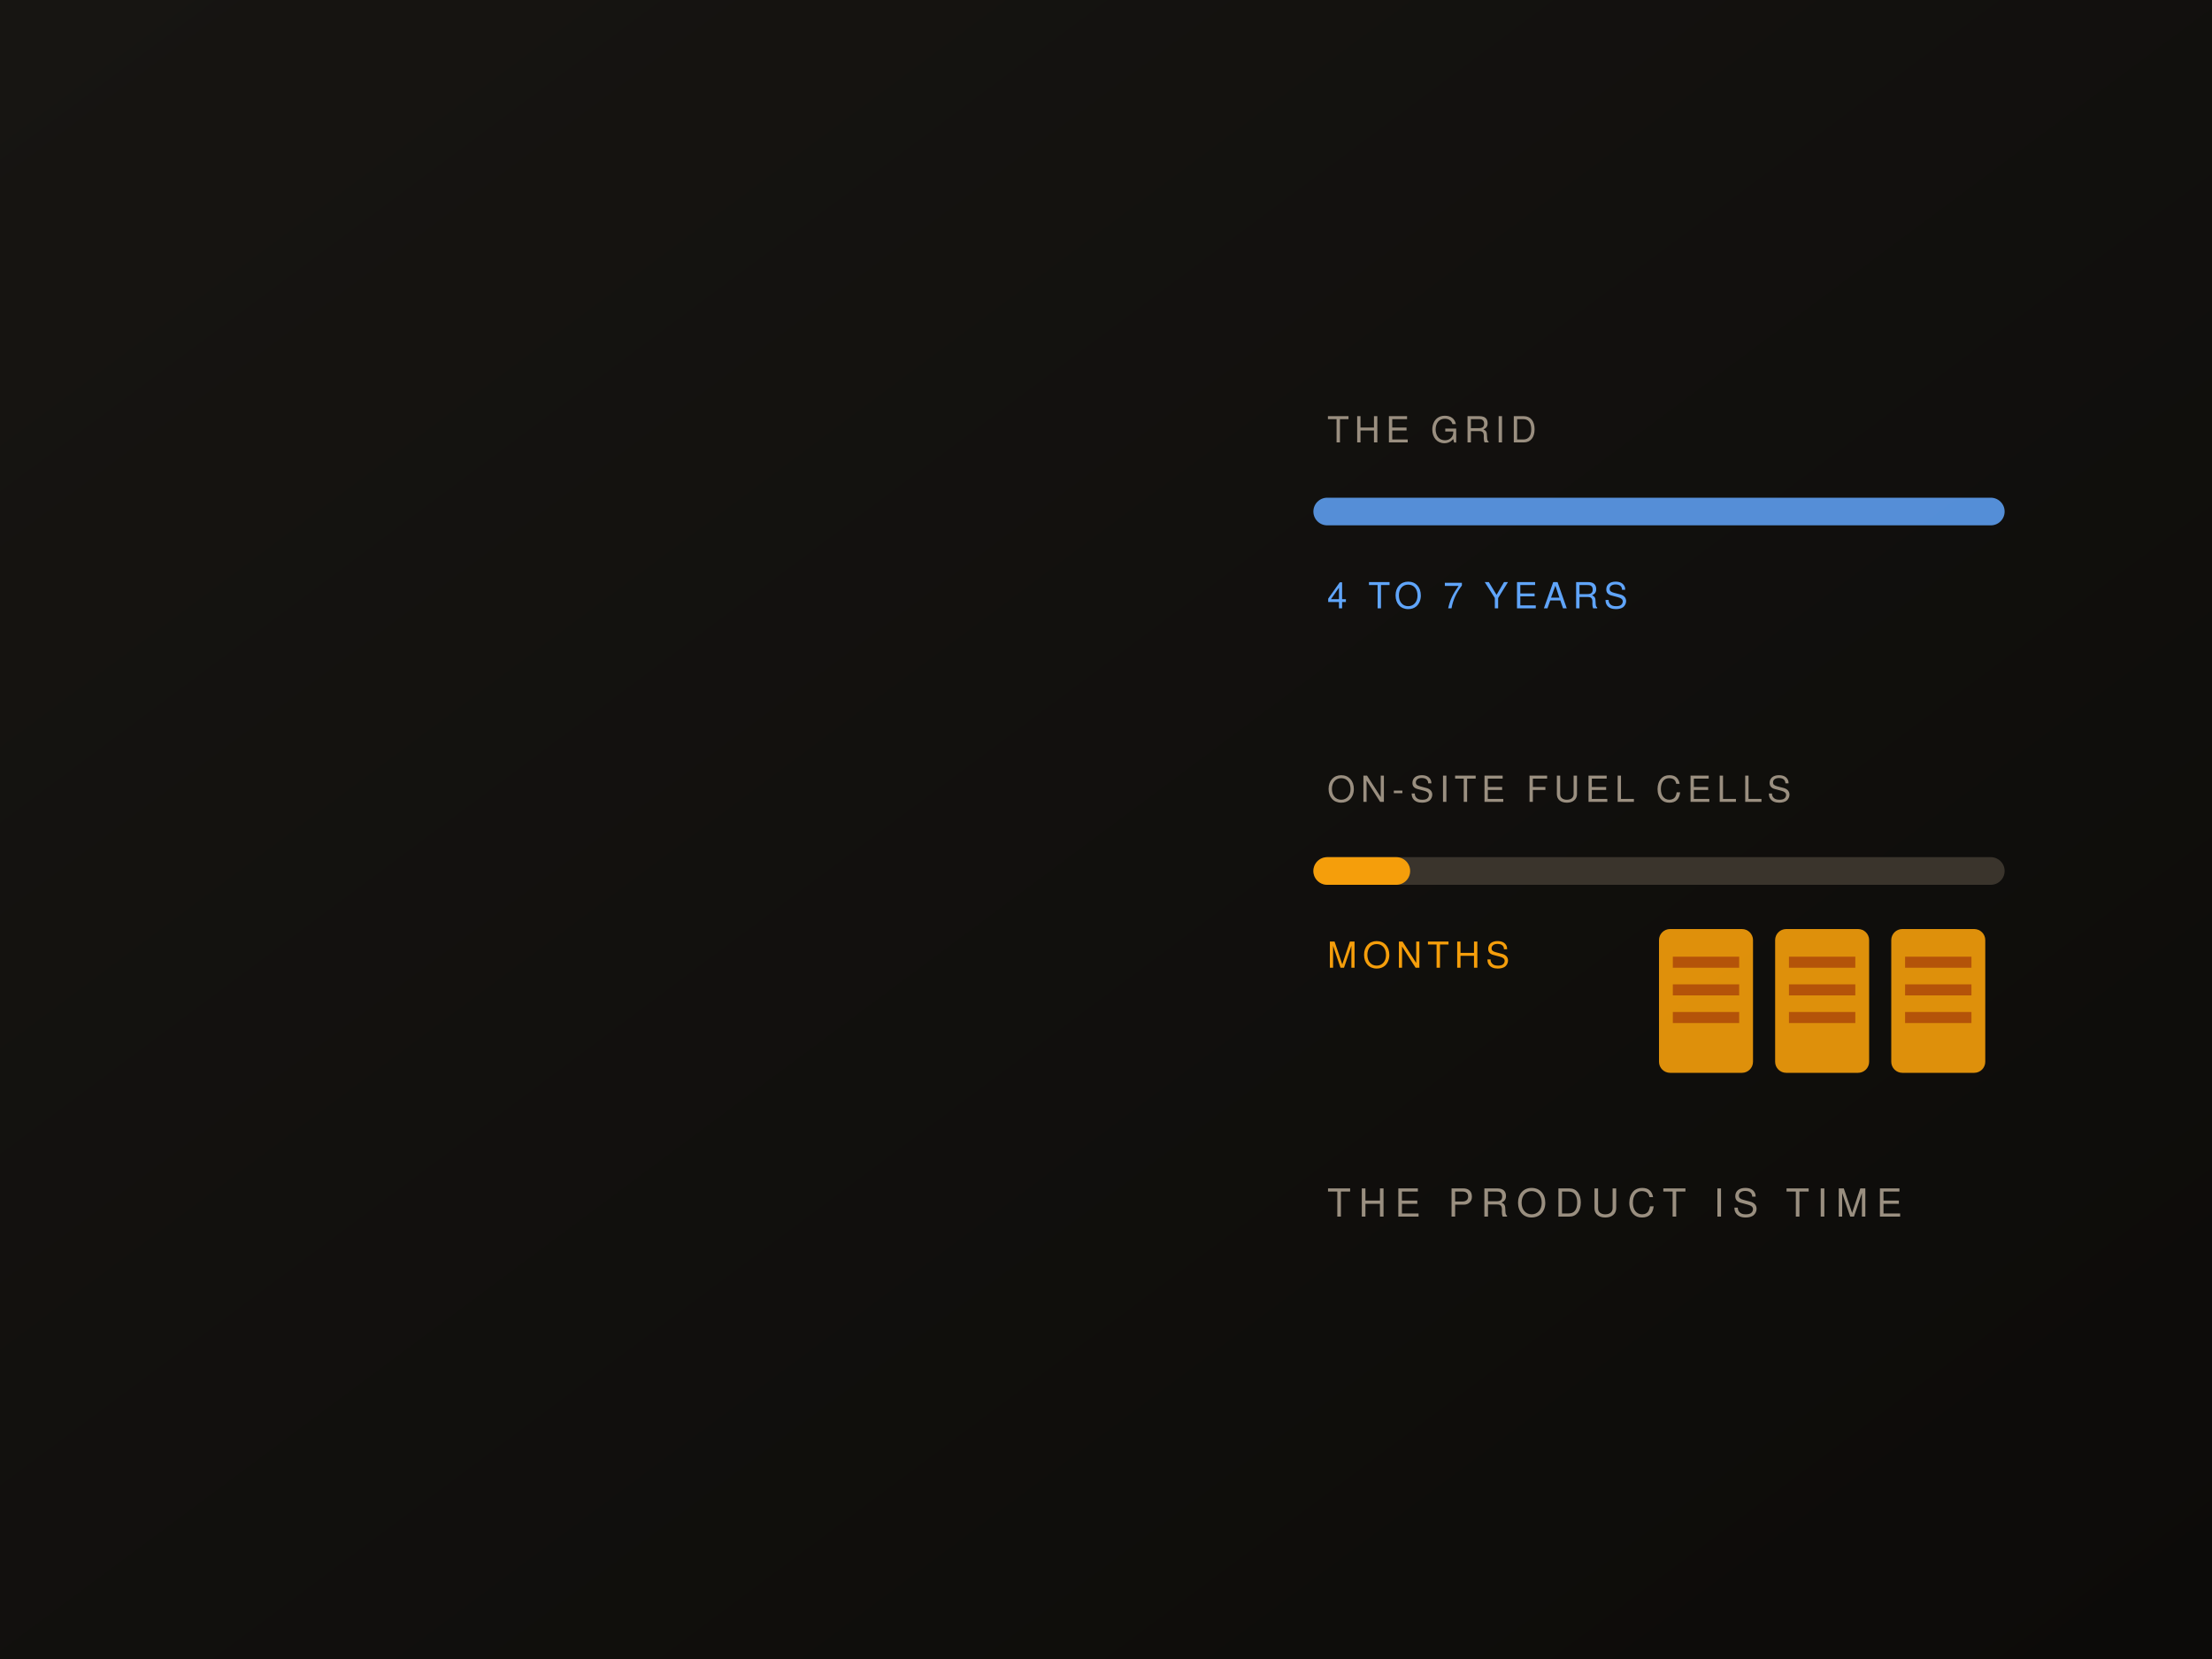
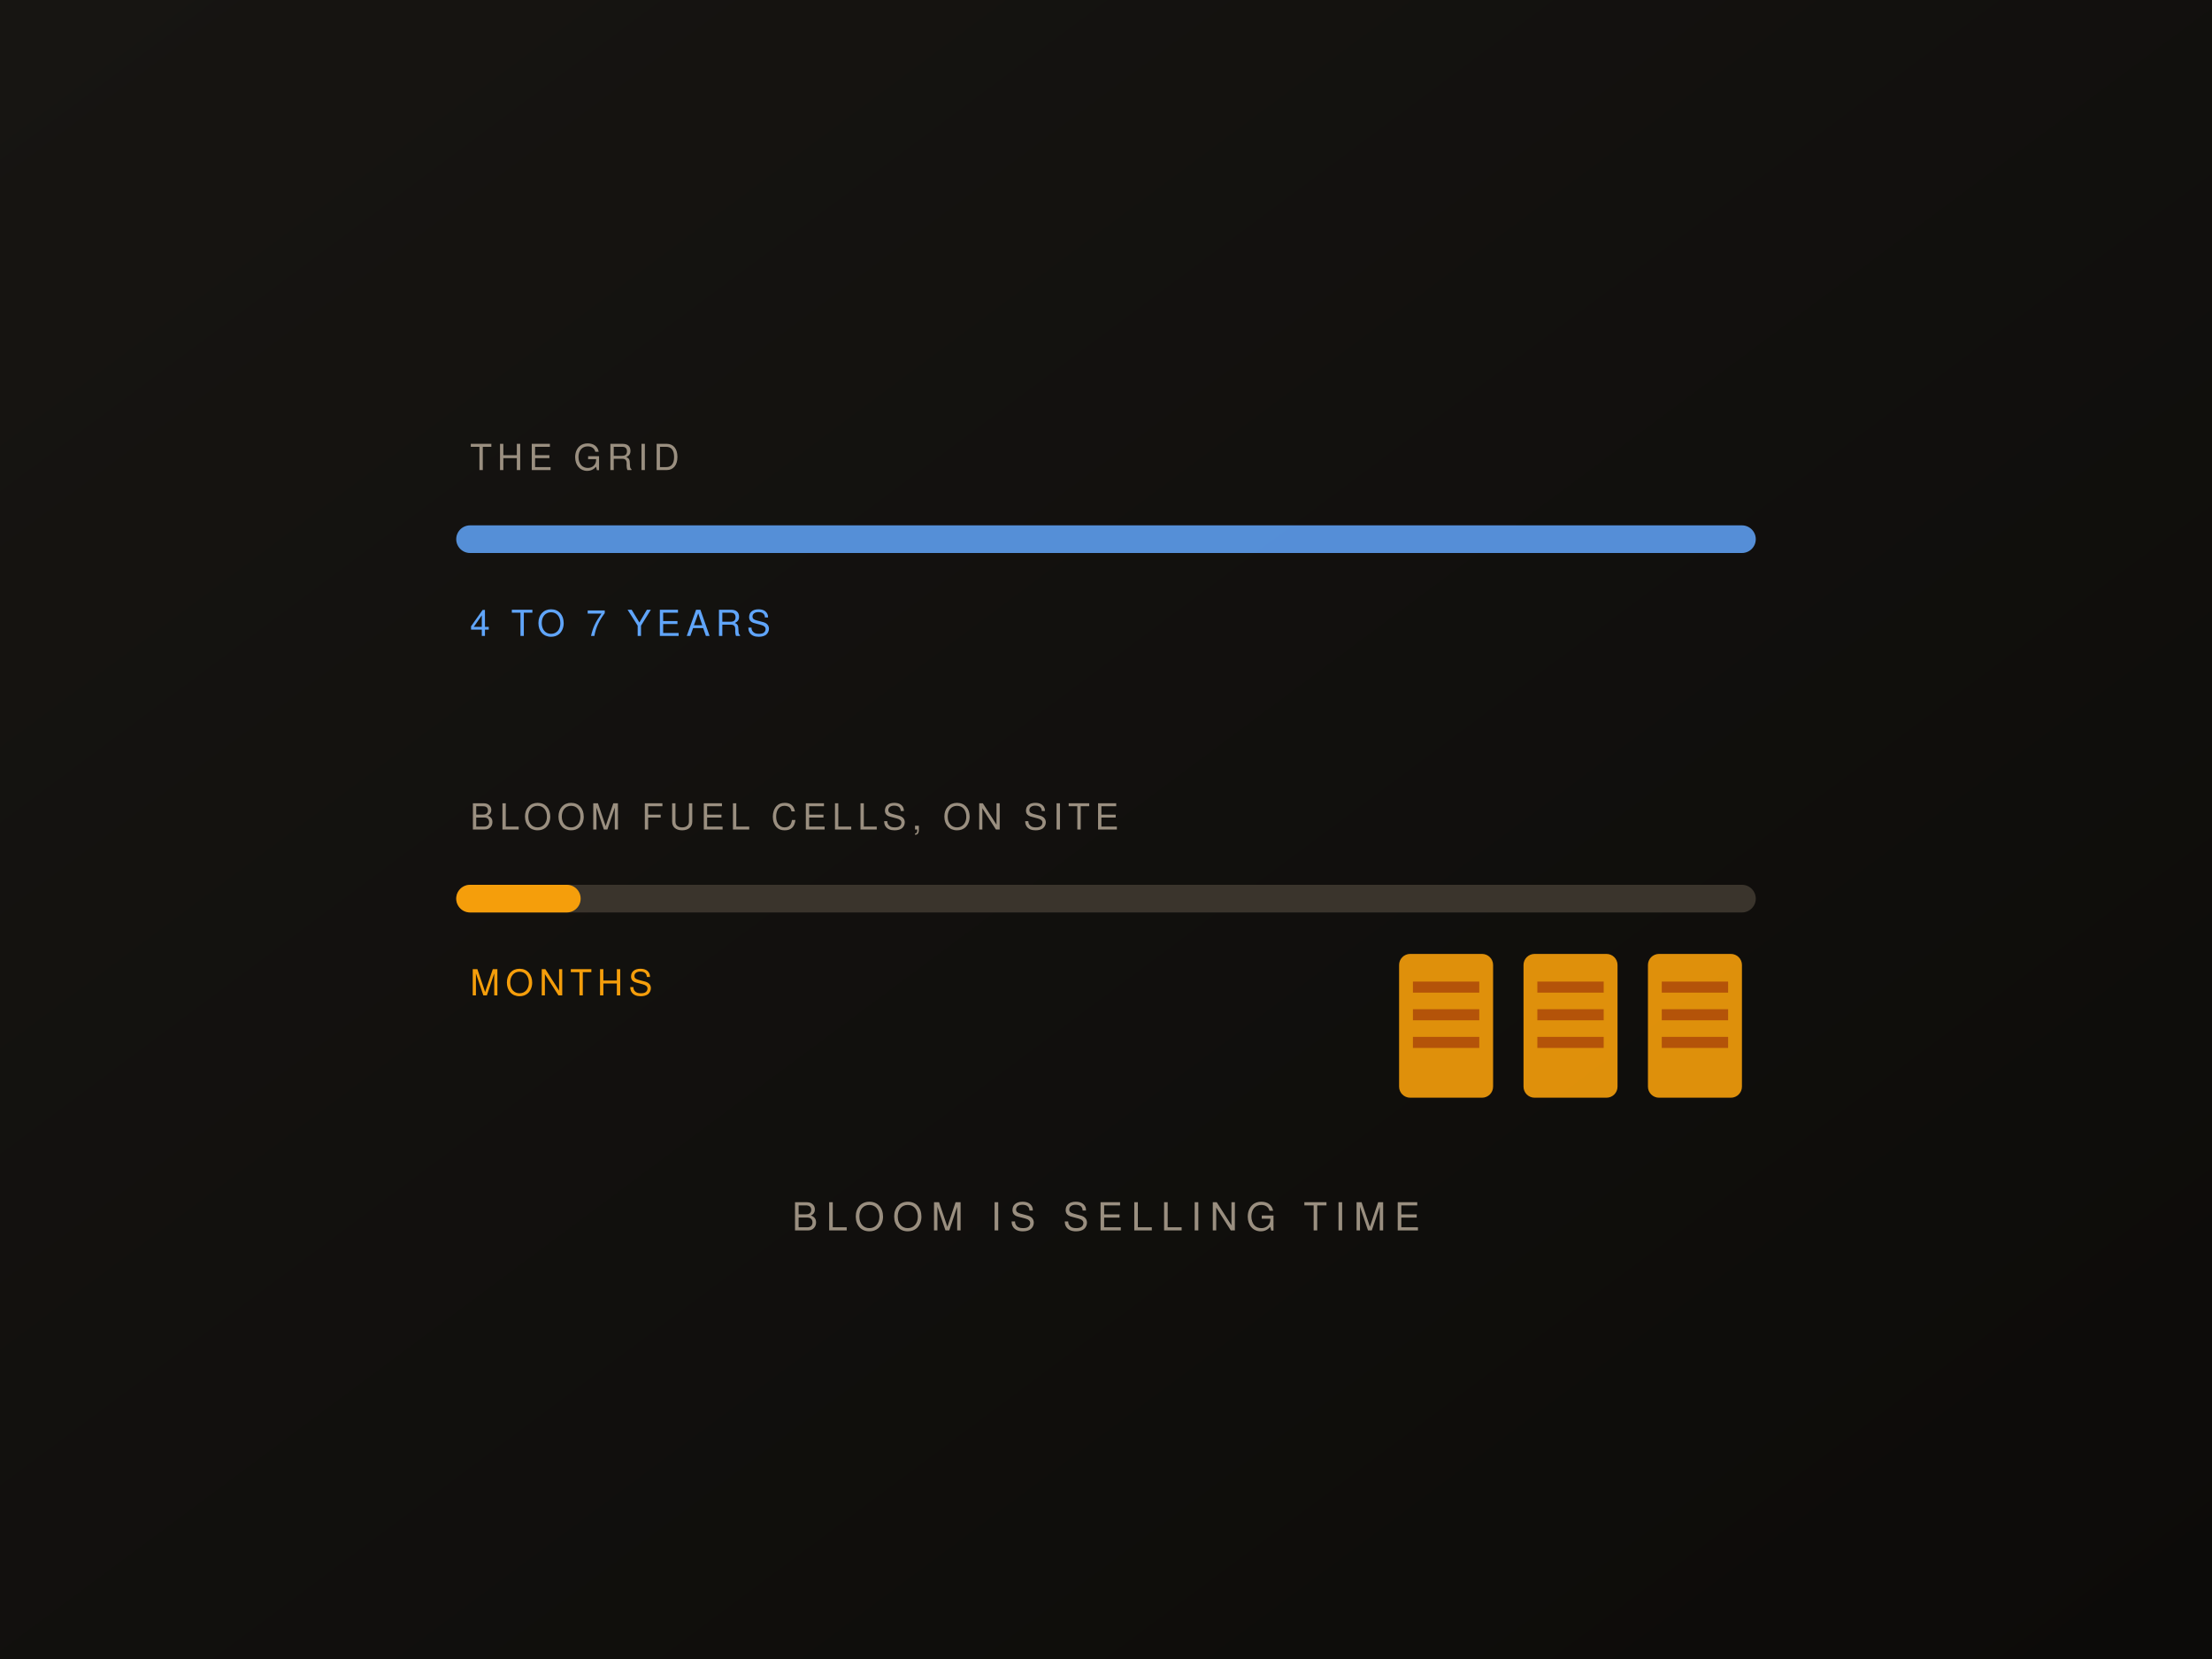
<svg xmlns="http://www.w3.org/2000/svg" viewBox="0 0 800 600">
  <defs>
    <linearGradient id="g" x1="0" y1="0" x2="1" y2="1">
      <stop offset="0" stop-color="#171512" />
      <stop offset="1" stop-color="#0c0b09" />
    </linearGradient>
  </defs>
  <rect width="800" height="600" fill="url(#g)" />
  <g font-family="-apple-system,Helvetica,Arial,sans-serif" font-size="13" fill="#9a8f80" letter-spacing="2">
-     <text x="480" y="160">THE GRID</text>
-     <text x="480" y="290">ON-SITE FUEL CELLS</text>
+     <text x="170" y="170">THE GRID</text>
+     <text x="170" y="300">BLOOM FUEL CELLS, ON SITE</text>
  </g>
-   <path d="M480 185 H720" stroke="#60a5fa" stroke-width="10" stroke-linecap="round" opacity=".85" />
+   <path d="M170 195 H630" stroke="#60a5fa" stroke-width="10" stroke-linecap="round" opacity=".85" />
  <g font-family="-apple-system,Helvetica,Arial,sans-serif" font-size="13" fill="#60a5fa" letter-spacing="2">
-     <text x="480" y="220">4 TO 7 YEARS</text>
+     <text x="170" y="230">4 TO 7 YEARS</text>
  </g>
-   <path d="M480 315 H720" stroke="#3a342c" stroke-width="10" stroke-linecap="round" />
-   <path d="M480 315 H505" stroke="#f59e0b" stroke-width="10" stroke-linecap="round" />
+   <path d="M170 325 H630" stroke="#3a342c" stroke-width="10" stroke-linecap="round" />
+   <path d="M170 325 H205" stroke="#f59e0b" stroke-width="10" stroke-linecap="round" />
  <g font-family="-apple-system,Helvetica,Arial,sans-serif" font-size="13" fill="#f59e0b" letter-spacing="2">
-     <text x="480" y="350">MONTHS</text>
+     <text x="170" y="360">MONTHS</text>
  </g>
  <g fill="#f59e0b" opacity=".9">
-     <rect x="600" y="336" width="34" height="52" rx="4" />
-     <rect x="642" y="336" width="34" height="52" rx="4" />
-     <rect x="684" y="336" width="34" height="52" rx="4" />
+     <rect x="506" y="345" width="34" height="52" rx="4" />
+     <rect x="551" y="345" width="34" height="52" rx="4" />
+     <rect x="596" y="345" width="34" height="52" rx="4" />
  </g>
  <g fill="#b45309">
-     <rect x="605" y="346" width="24" height="4" />
-     <rect x="605" y="356" width="24" height="4" />
-     <rect x="605" y="366" width="24" height="4" />
-     <rect x="647" y="346" width="24" height="4" />
-     <rect x="647" y="356" width="24" height="4" />
-     <rect x="647" y="366" width="24" height="4" />
-     <rect x="689" y="346" width="24" height="4" />
-     <rect x="689" y="356" width="24" height="4" />
-     <rect x="689" y="366" width="24" height="4" />
+     <rect x="511" y="355" width="24" height="4" />
+     <rect x="511" y="365" width="24" height="4" />
+     <rect x="511" y="375" width="24" height="4" />
+     <rect x="556" y="355" width="24" height="4" />
+     <rect x="556" y="365" width="24" height="4" />
+     <rect x="556" y="375" width="24" height="4" />
+     <rect x="601" y="355" width="24" height="4" />
+     <rect x="601" y="365" width="24" height="4" />
+     <rect x="601" y="375" width="24" height="4" />
  </g>
  <g font-family="-apple-system,Helvetica,Arial,sans-serif" font-size="14" fill="#9a8f80" letter-spacing="3">
-     <text x="480" y="440">THE PRODUCT IS TIME</text>
+     <text x="400" y="445" text-anchor="middle">BLOOM IS SELLING TIME</text>
  </g>
</svg>
